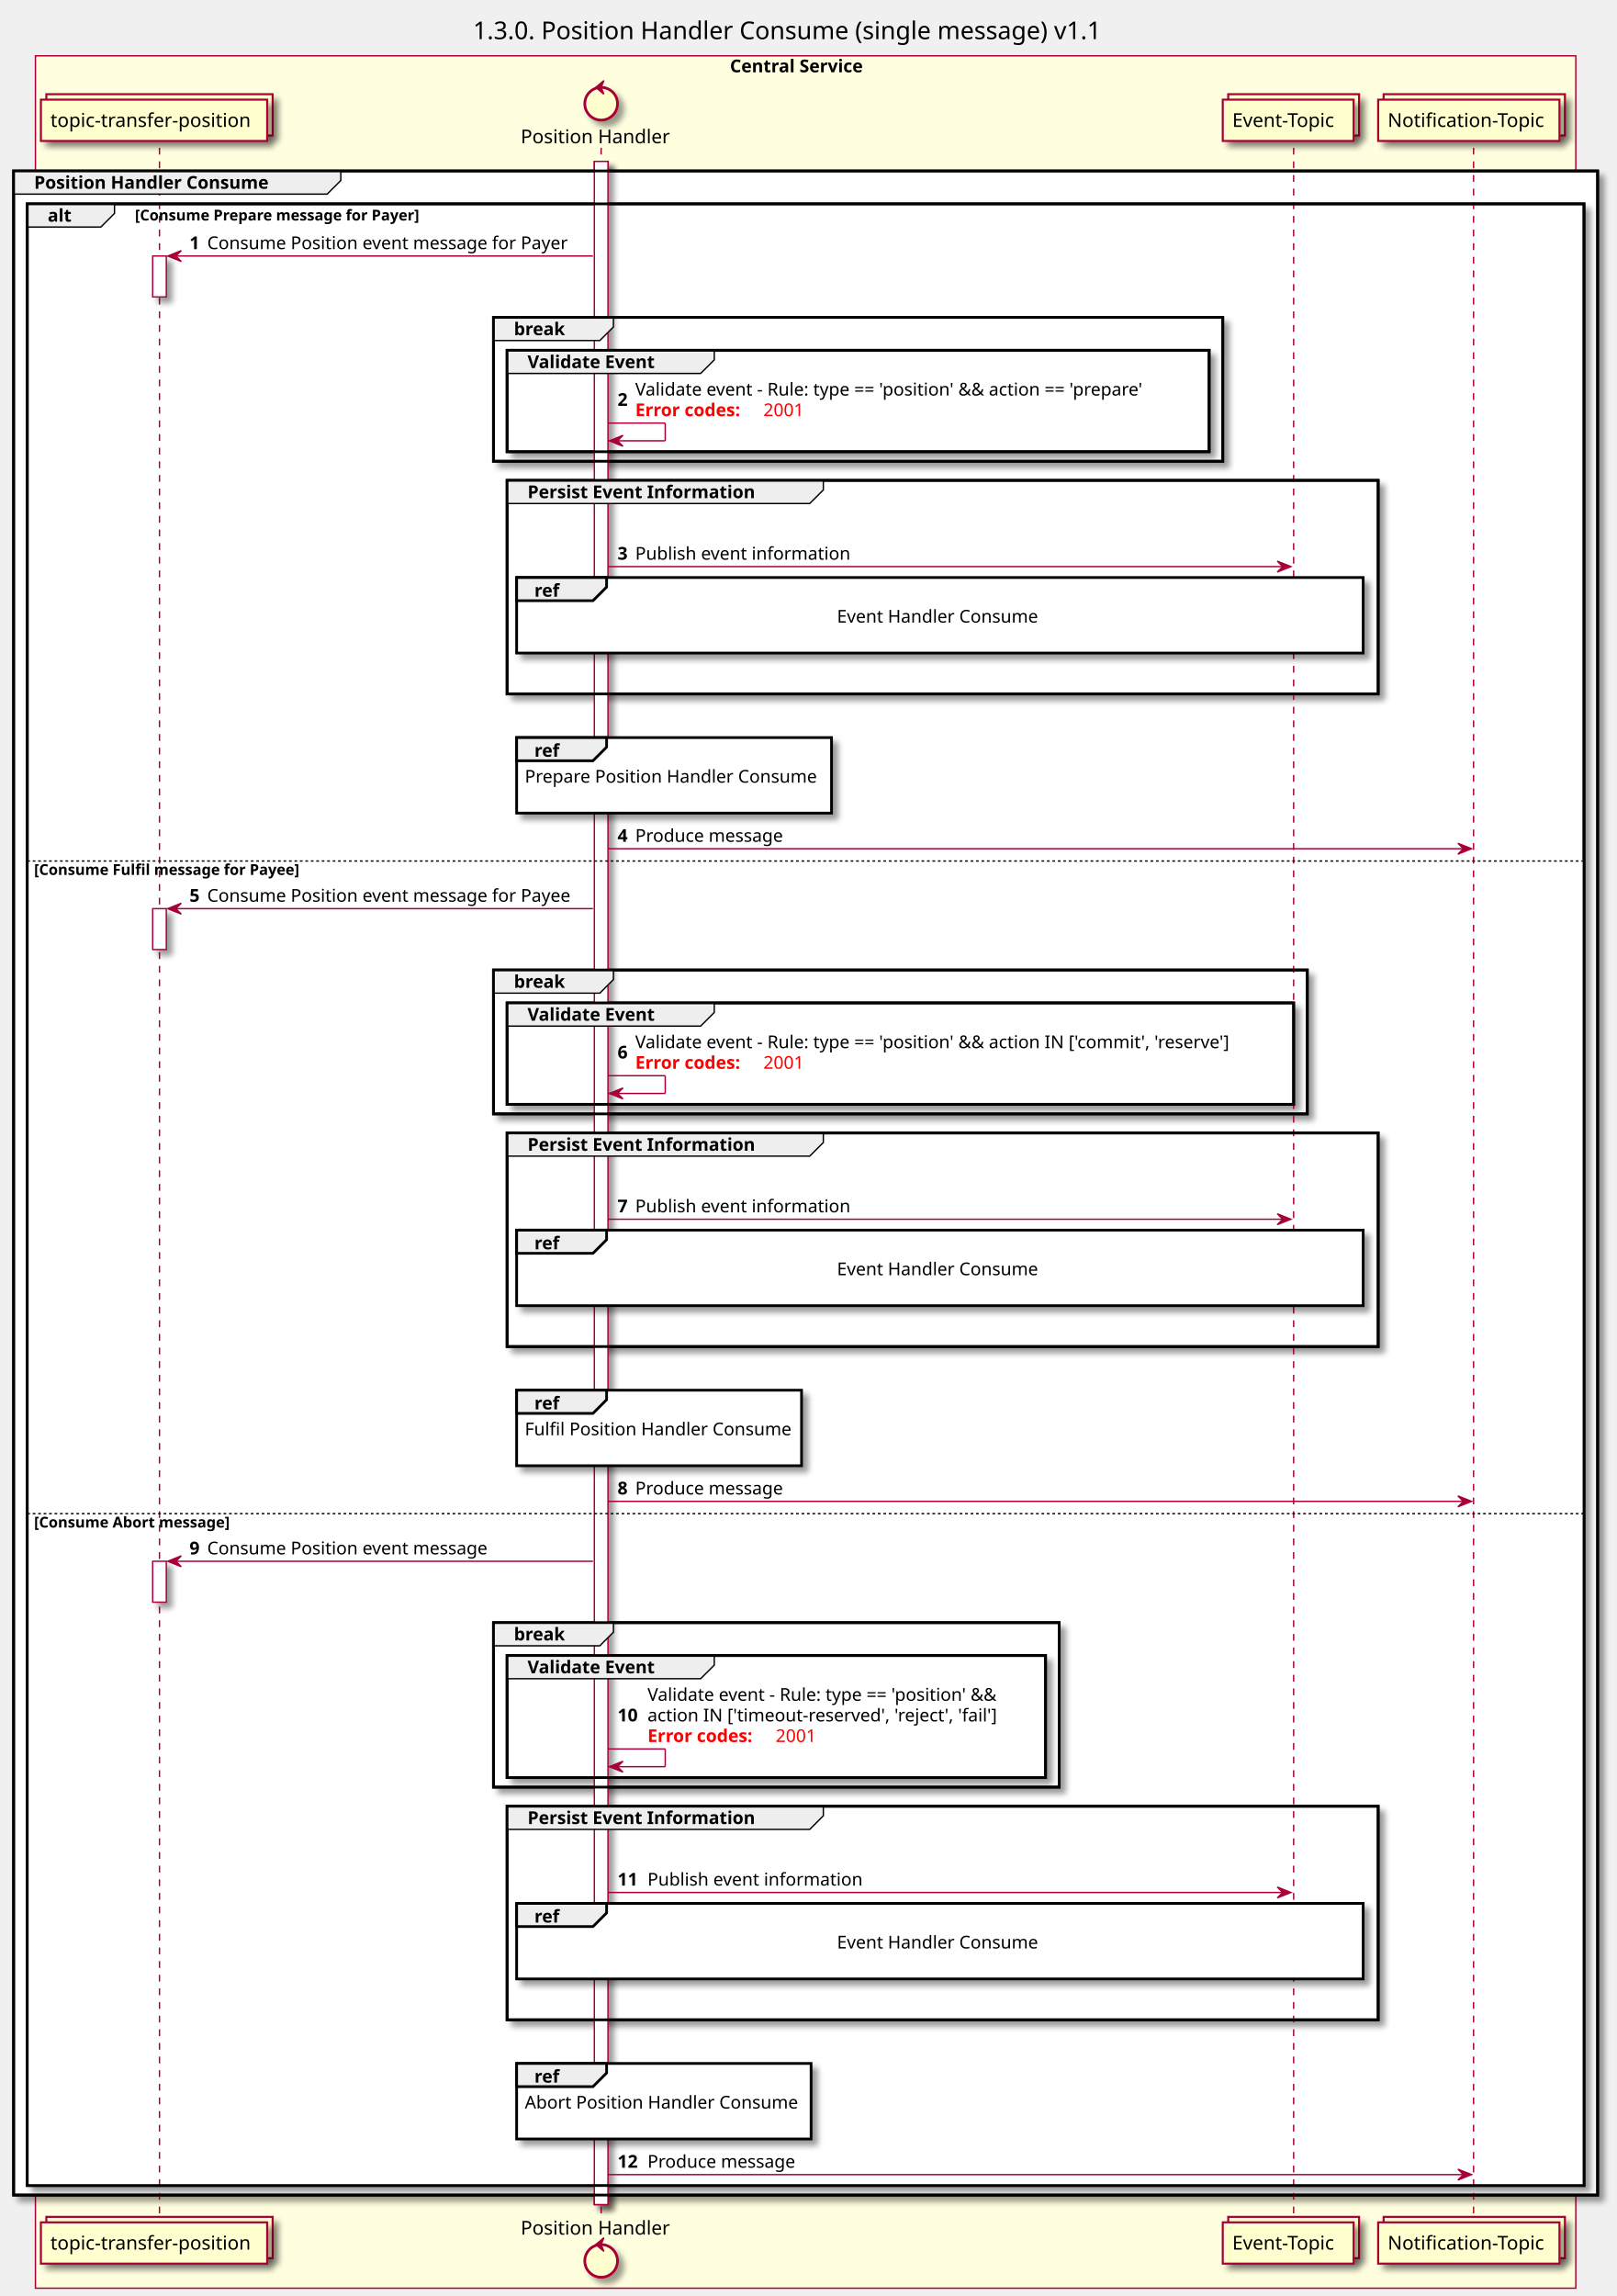
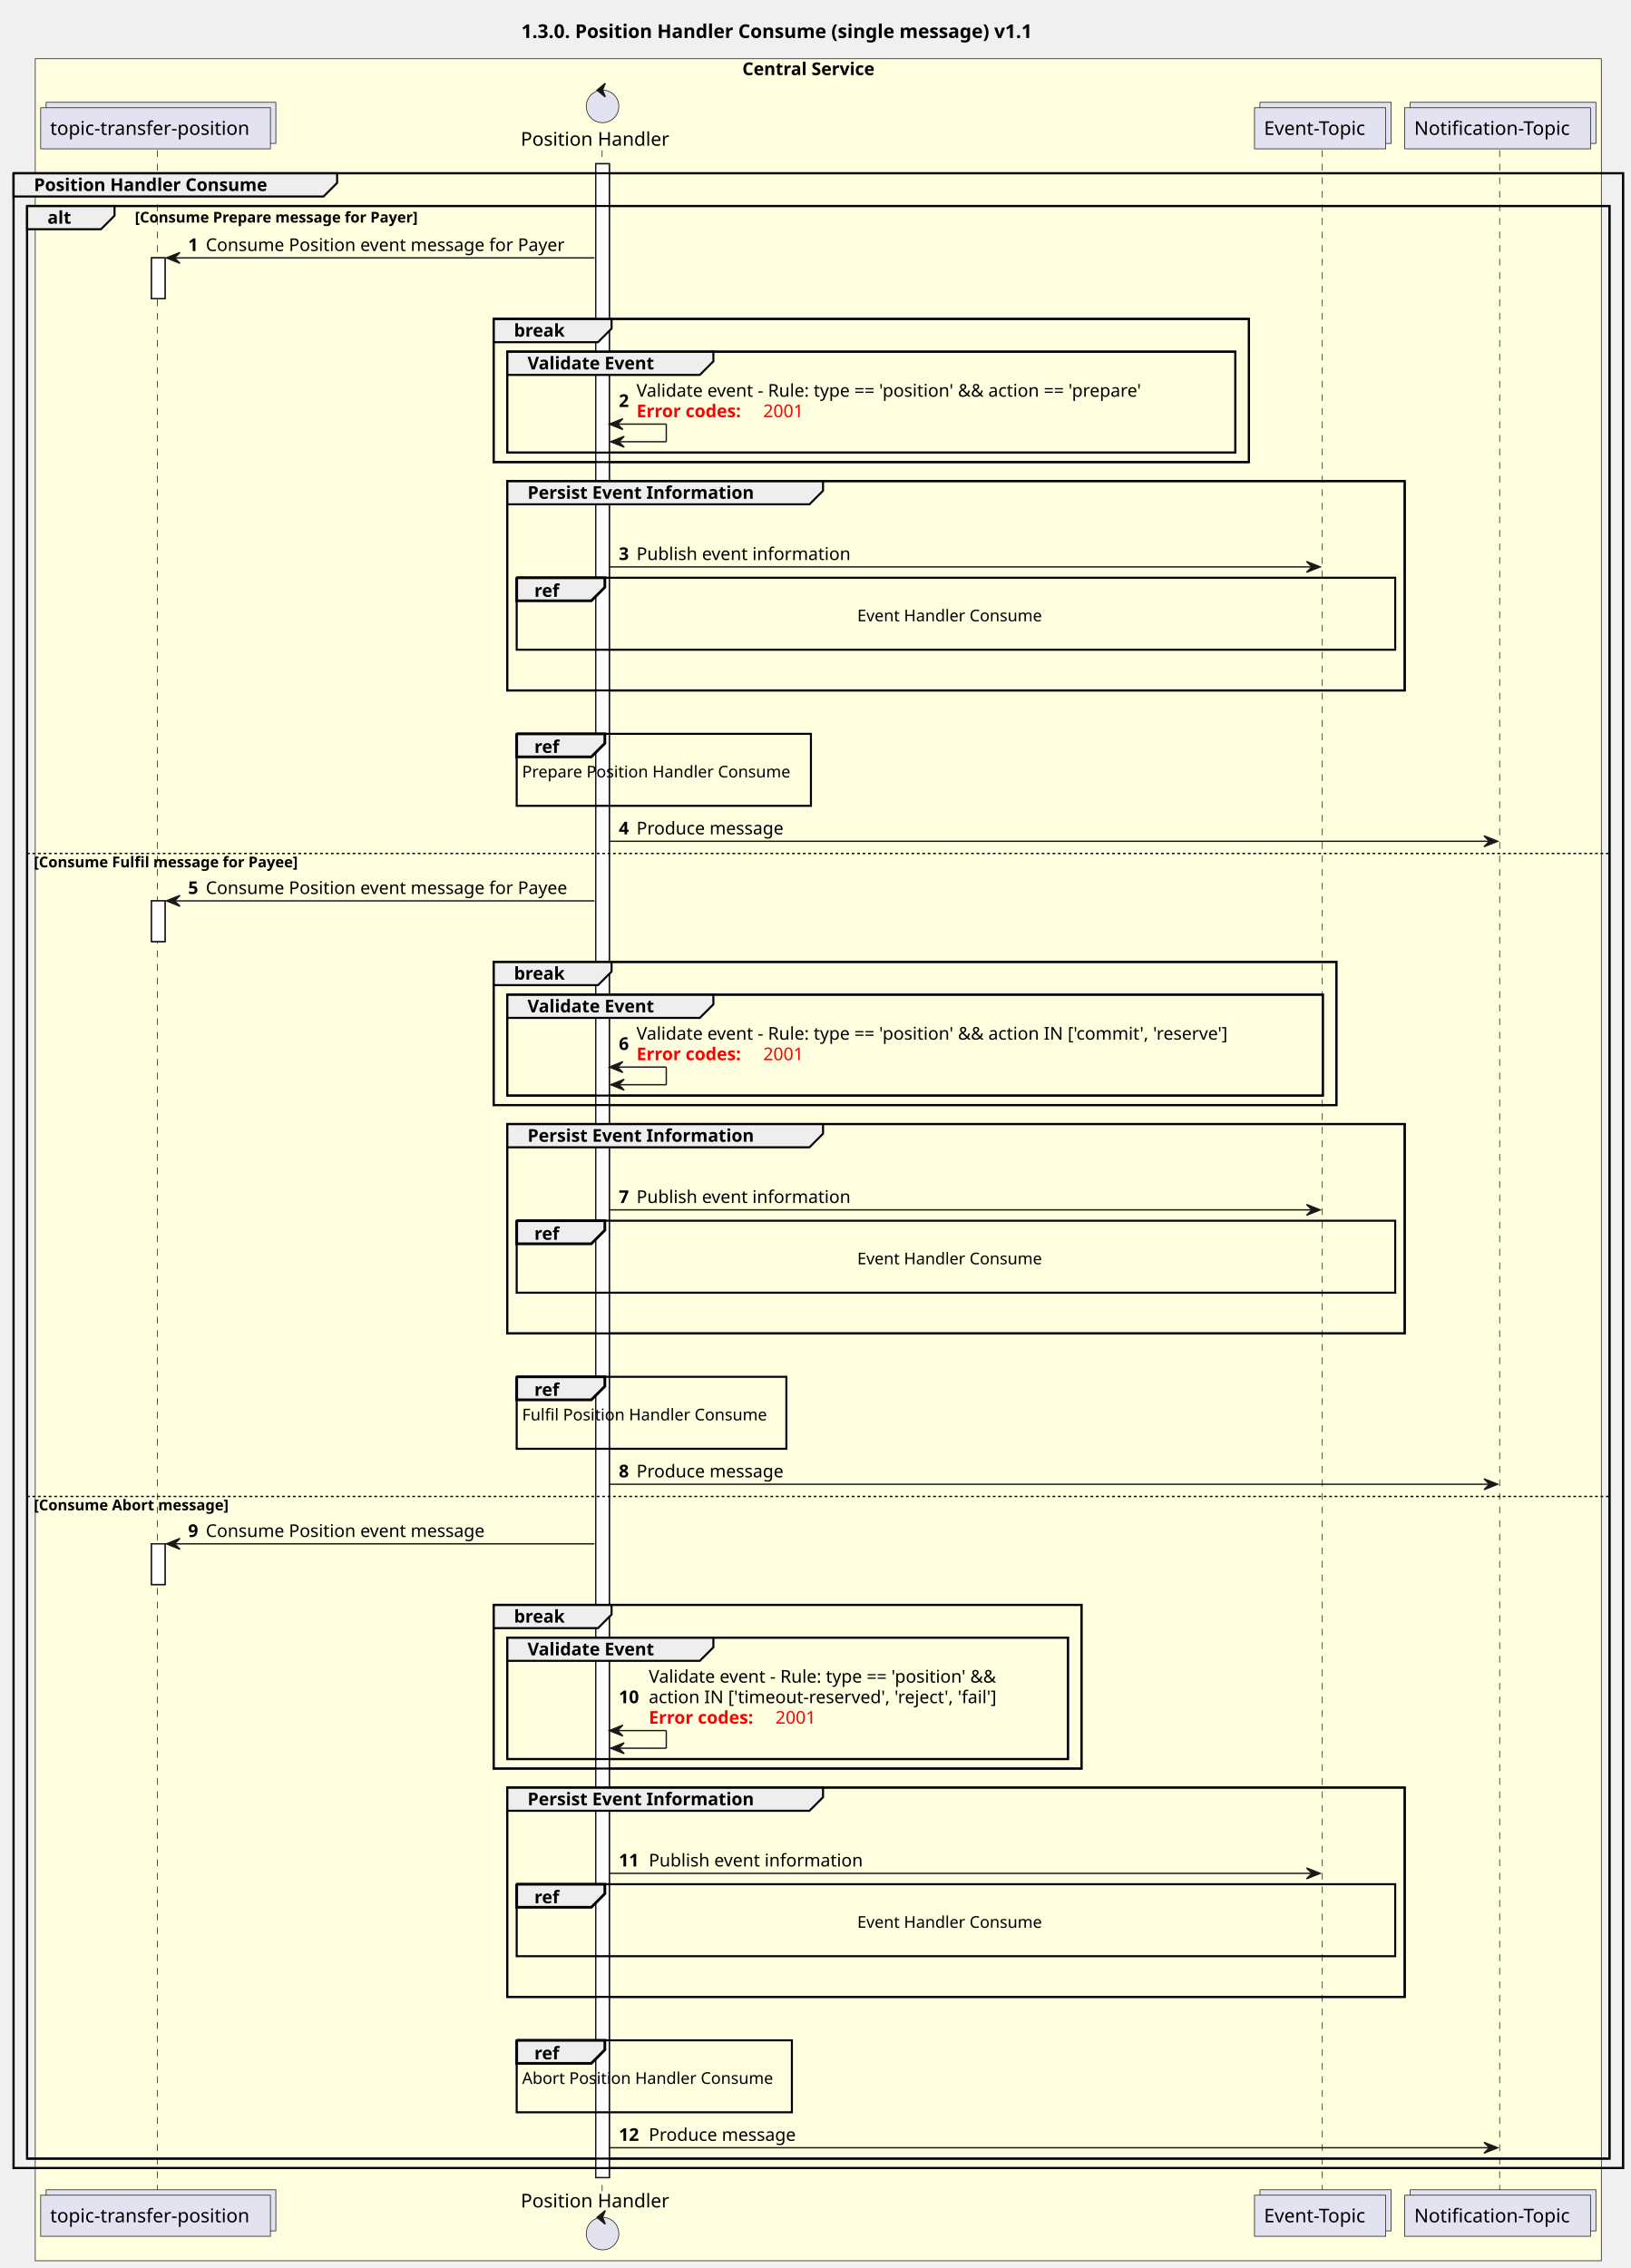
- <svg xmlns="http://www.w3.org/2000/svg" height="1684" preserveAspectRatio="none" style="width:1186px;height:1684px" width="1186">
-   <defs>
-     <filter height="300%" id="a" width="300%" x="-1" y="-1">
-       <feGaussianBlur result="blurOut" stdDeviation="2" />
-       <feColorMatrix in="blurOut" result="blurOut2" values="0 0 0 0 0 0 0 0 0 0 0 0 0 0 0 0 0 0 .4 0" />
-       <feOffset dx="4" dy="4" in="blurOut2" result="blurOut3" />
-       <feBlend in="SourceGraphic" in2="blurOut3" />
-     </filter>
-   </defs>
-   <text font-family="sans-serif" font-size="18" lengthAdjust="spacingAndGlyphs" textLength="488" x="347" y="28.708">
-     1.3.0. Position Handler Consume (single message) v1.1
-   </text>
-   <path fill="#FFFFE0" stroke="#a80036" d="M26 40.953h1130v1637.313H26z" />
-   <text font-family="sans-serif" font-size="13" font-weight="bold" lengthAdjust="spacingAndGlyphs" textLength="111" x="535.5" y="53.02">
-     Central Service
-   </text>
-   <path fill="#FFF" filter="url(#a)" stroke="#a80036" d="M112 187.781h10v30h-10zM112 666.445h10v30h-10zM112 1145.109h10v30h-10zM436 118.383h10v1498.586h-10z" />
-   <path fill="#FFF" filter="url(#a)" stroke="#000" stroke-width="2" d="M10 125.383h1162v1484.586H10z" />
-   <path fill="#FFF" filter="url(#a)" stroke="#000" stroke-width="2" d="M20 149.516h1142v1453.453H20z" />
-   <path fill="#FFF" filter="url(#a)" stroke="#000" stroke-width="2" d="M362 232.781h535v105.531H362z" />
-   <path fill="#FFF" filter="url(#a)" stroke="#000" stroke-width="2" d="M372 256.914h515v74.398H372zM372 352.313h639v156.664H372z" />
-   <path fill="#FFF" d="M20 630.508h1142v478.664H20z" />
-   <path fill="#FFF" filter="url(#a)" stroke="#000" stroke-width="2" d="M362 711.445h597v105.531H362z" />
-   <path fill="#FFF" filter="url(#a)" stroke="#000" stroke-width="2" d="M372 735.578h577v74.398H372zM372 830.977h639v156.664H372z" />
-   <path fill="#FFF" d="M20 1109.172h1142v493.797H20z" />
-   <path fill="#FFF" filter="url(#a)" stroke="#000" stroke-width="2" d="M362 1190.109h415v120.664H362z" />
-   <path fill="#FFF" filter="url(#a)" stroke="#000" stroke-width="2" d="M372 1214.242h395v89.531H372zM372 1324.773h639v156.664H372z" />
-   <path stroke="#a80036" stroke-dasharray="5,5" d="M117 108.383v1518.586M441 108.383v1518.586M949 108.383v1518.586M1081 108.383v1518.586" />
-   <path fill="#FEFECE" filter="url(#a)" stroke="#a80036" stroke-width="1.5" d="M34 69.086h166v30.297H34z" />
-   <path fill="#FEFECE" filter="url(#a)" stroke="#a80036" stroke-width="1.5" d="M30 73.086h166v30.297H30z" />
-   <text font-family="sans-serif" font-size="14" lengthAdjust="spacingAndGlyphs" textLength="152" x="37" y="93.081">
-     topic-transfer-position
-   </text>
-   <path fill="#FEFECE" filter="url(#a)" stroke="#a80036" stroke-width="1.5" d="M34 1625.969h166v30.297H34z" />
-   <path fill="#FEFECE" filter="url(#a)" stroke="#a80036" stroke-width="1.5" d="M30 1629.969h166v30.297H30z" />
-   <text font-family="sans-serif" font-size="14" lengthAdjust="spacingAndGlyphs" textLength="152" x="37" y="1649.964">
-     topic-transfer-position
-   </text>
-   <text font-family="sans-serif" font-size="14" lengthAdjust="spacingAndGlyphs" textLength="112" x="382" y="105.081">
-     Position Handler
-   </text>
-   <circle cx="441" cy="76.086" fill="#FEFECE" filter="url(#a)" stroke="#a80036" stroke-width="2" r="12" />
-   <path fill="#A80036" stroke="#a80036" d="M437 64.086l6-5-2 5 2 5-6-5z" />
-   <text font-family="sans-serif" font-size="14" lengthAdjust="spacingAndGlyphs" textLength="112" x="382" y="1638.964">
-     Position Handler
-   </text>
-   <circle cx="441" cy="1658.266" fill="#FEFECE" filter="url(#a)" stroke="#a80036" stroke-width="2" r="12" />
-   <path fill="#A80036" stroke="#a80036" d="M437 1646.266l6-5-2 5 2 5-6-5z" />
-   <path fill="#FEFECE" filter="url(#a)" stroke="#a80036" stroke-width="1.5" d="M901 69.086h96v30.297h-96z" />
-   <path fill="#FEFECE" filter="url(#a)" stroke="#a80036" stroke-width="1.5" d="M897 73.086h96v30.297h-96z" />
-   <text font-family="sans-serif" font-size="14" lengthAdjust="spacingAndGlyphs" textLength="82" x="904" y="93.081">
-     Event-Topic
-   </text>
-   <path fill="#FEFECE" filter="url(#a)" stroke="#a80036" stroke-width="1.5" d="M901 1625.969h96v30.297h-96z" />
-   <path fill="#FEFECE" filter="url(#a)" stroke="#a80036" stroke-width="1.5" d="M897 1629.969h96v30.297h-96z" />
-   <text font-family="sans-serif" font-size="14" lengthAdjust="spacingAndGlyphs" textLength="82" x="904" y="1649.964">
-     Event-Topic
-   </text>
-   <path fill="#FEFECE" filter="url(#a)" stroke="#a80036" stroke-width="1.5" d="M1015 69.086h133v30.297h-133z" />
-   <path fill="#FEFECE" filter="url(#a)" stroke="#a80036" stroke-width="1.5" d="M1011 73.086h133v30.297h-133z" />
-   <text font-family="sans-serif" font-size="14" lengthAdjust="spacingAndGlyphs" textLength="119" x="1018" y="93.081">
-     Notification-Topic
-   </text>
-   <path fill="#FEFECE" filter="url(#a)" stroke="#a80036" stroke-width="1.5" d="M1015 1625.969h133v30.297h-133z" />
-   <path fill="#FEFECE" filter="url(#a)" stroke="#a80036" stroke-width="1.5" d="M1011 1629.969h133v30.297h-133z" />
-   <text font-family="sans-serif" font-size="14" lengthAdjust="spacingAndGlyphs" textLength="119" x="1018" y="1649.964">
-     Notification-Topic
-   </text>
-   <path fill="#FFF" filter="url(#a)" stroke="#a80036" d="M112 187.781h10v30h-10zM112 666.445h10v30h-10zM112 1145.109h10v30h-10zM436 118.383h10v1498.586h-10z" />
-   <path d="M10 125.383h240v7l-10 10H10v-17" fill="#EEE" stroke="#000" />
-   <path fill="none" stroke="#000" stroke-width="2" d="M10 125.383h1162v1484.586H10z" />
-   <text font-family="sans-serif" font-size="13" font-weight="bold" lengthAdjust="spacingAndGlyphs" textLength="195" x="25" y="138.45">
-     Position Handler Consume
-   </text>
-   <path d="M20 149.516h64v7l-10 10H20v-17" fill="#EEE" stroke="#000" />
-   <path fill="none" stroke="#000" stroke-width="2" d="M20 149.516h1142v1453.453H20z" />
-   <text font-family="sans-serif" font-size="13" font-weight="bold" lengthAdjust="spacingAndGlyphs" textLength="19" x="35" y="162.583">
-     alt
-   </text>
-   <text font-family="sans-serif" font-size="11" font-weight="bold" lengthAdjust="spacingAndGlyphs" textLength="246" x="99" y="161.726">
-     [Consume Prepare message for Payer]
-   </text>
-   <path fill="#A80036" stroke="#a80036" d="M133 183.781l-10 4 10 4-4-4z" />
-   <path stroke="#a80036" d="M127 187.781h308" />
-   <text font-family="sans-serif" font-size="13" font-weight="bold" lengthAdjust="spacingAndGlyphs" textLength="9" x="139" y="182.715">
-     1
-   </text>
-   <text font-family="sans-serif" font-size="13" lengthAdjust="spacingAndGlyphs" textLength="279" x="152" y="182.715">
-     Consume Position event message for Payer
-   </text>
-   <path d="M362 232.781h88v7l-10 10h-78v-17" fill="#EEE" stroke="#000" />
-   <path fill="none" stroke="#000" stroke-width="2" d="M362 232.781h535v105.531H362z" />
-   <text font-family="sans-serif" font-size="13" font-weight="bold" lengthAdjust="spacingAndGlyphs" textLength="43" x="377" y="245.848">
-     break
-   </text>
-   <path d="M372 256.914h152v7l-10 10H372v-17" fill="#EEE" stroke="#000" />
-   <path fill="none" stroke="#000" stroke-width="2" d="M372 256.914h515v74.398H372z" />
-   <text font-family="sans-serif" font-size="13" font-weight="bold" lengthAdjust="spacingAndGlyphs" textLength="107" x="387" y="269.981">
-     Validate Event
-   </text>
-   <path stroke="#a80036" d="M446 310.313h42M488 310.313v13M447 323.313h41" />
-   <path fill="#A80036" stroke="#a80036" d="M457 319.313l-10 4 10 4-4-4z" />
-   <text font-family="sans-serif" font-size="13" font-weight="bold" lengthAdjust="spacingAndGlyphs" textLength="9" x="453" y="297.68">
-     2
-   </text>
-   <text font-family="sans-serif" font-size="13" lengthAdjust="spacingAndGlyphs" textLength="409" x="466" y="290.114">
-     Validate event - Rule: type == 'position' &amp;&amp; action == 'prepare'
-   </text>
-   <text fill="red" font-family="sans-serif" font-size="13" font-weight="bold" lengthAdjust="spacingAndGlyphs" textLength="90" x="466" y="305.247">
-     Error codes:
-   </text>
-   <text fill="red" font-family="sans-serif" font-size="13" lengthAdjust="spacingAndGlyphs" textLength="32" x="560" y="305.247">
-     2001
-   </text>
-   <path d="M372 352.313h232v7l-10 10H372v-17" fill="#EEE" stroke="#000" />
-   <path fill="none" stroke="#000" stroke-width="2" d="M372 352.313h639v156.664H372z" />
-   <text font-family="sans-serif" font-size="13" font-weight="bold" lengthAdjust="spacingAndGlyphs" textLength="187" x="387" y="365.379">
-     Persist Event Information
-   </text>
-   <path fill="#A80036" stroke="#a80036" d="M937 411.578l10 4-10 4 4-4z" />
-   <path stroke="#a80036" d="M446 415.578h497" />
-   <text font-family="sans-serif" font-size="13" font-weight="bold" lengthAdjust="spacingAndGlyphs" textLength="9" x="453" y="410.512">
-     3
-   </text>
-   <text font-family="sans-serif" font-size="13" lengthAdjust="spacingAndGlyphs" textLength="162" x="466" y="410.512">
-     Publish event information
-   </text>
-   <path fill="#FFF" filter="url(#a)" stroke="#000" stroke-width="2" d="M379 423.578h621v55.398H379z" />
-   <path fill="#EEE" stroke="#000" stroke-width="2" d="M379 423.578h66v7l-10 10h-56v-17z" />
-   <text font-family="sans-serif" font-size="13" font-weight="bold" lengthAdjust="spacingAndGlyphs" textLength="21" x="392" y="437.645">
-     ref
-   </text>
-   <text font-family="sans-serif" font-size="13" lengthAdjust="spacingAndGlyphs" textLength="155" x="614" y="456.645">
-     Event Handler Consume
-   </text>
-   <path fill="#FFF" filter="url(#a)" stroke="#000" stroke-width="2" d="M379 540.977h231v55.398H379z" />
-   <path fill="#EEE" stroke="#000" stroke-width="2" d="M379 540.977h66v7l-10 10h-56v-17z" />
-   <text font-family="sans-serif" font-size="13" font-weight="bold" lengthAdjust="spacingAndGlyphs" textLength="21" x="392" y="555.043">
-     ref
-   </text>
-   <text font-family="sans-serif" font-size="13" lengthAdjust="spacingAndGlyphs" textLength="223" x="385" y="574.043">
-     Prepare Position Handler Consume
-   </text>
-   <path fill="#A80036" stroke="#a80036" d="M1069.5 618.508l10 4-10 4 4-4z" />
-   <path stroke="#a80036" d="M446 622.508h629.5" />
-   <text font-family="sans-serif" font-size="13" font-weight="bold" lengthAdjust="spacingAndGlyphs" textLength="9" x="453" y="617.442">
-     4
-   </text>
-   <text font-family="sans-serif" font-size="13" lengthAdjust="spacingAndGlyphs" textLength="115" x="466" y="617.442">
-     Produce message
-   </text>
-   <path stroke="#000" stroke-dasharray="2,2" d="M20 631.508h1142" />
-   <text font-family="sans-serif" font-size="11" font-weight="bold" lengthAdjust="spacingAndGlyphs" textLength="232" x="25" y="641.718">
-     [Consume Fulfil message for Payee]
-   </text>
-   <path fill="#A80036" stroke="#a80036" d="M133 662.445l-10 4 10 4-4-4z" />
-   <path stroke="#a80036" d="M127 666.445h308" />
-   <text font-family="sans-serif" font-size="13" font-weight="bold" lengthAdjust="spacingAndGlyphs" textLength="9" x="139" y="661.379">
-     5
-   </text>
-   <text font-family="sans-serif" font-size="13" lengthAdjust="spacingAndGlyphs" textLength="282" x="152" y="661.379">
-     Consume Position event message for Payee
-   </text>
-   <path d="M362 711.445h88v7l-10 10h-78v-17" fill="#EEE" stroke="#000" />
-   <path fill="none" stroke="#000" stroke-width="2" d="M362 711.445h597v105.531H362z" />
-   <text font-family="sans-serif" font-size="13" font-weight="bold" lengthAdjust="spacingAndGlyphs" textLength="43" x="377" y="724.512">
-     break
-   </text>
-   <path d="M372 735.578h152v7l-10 10H372v-17" fill="#EEE" stroke="#000" />
-   <path fill="none" stroke="#000" stroke-width="2" d="M372 735.578h577v74.398H372z" />
-   <text font-family="sans-serif" font-size="13" font-weight="bold" lengthAdjust="spacingAndGlyphs" textLength="107" x="387" y="748.645">
-     Validate Event
-   </text>
-   <path stroke="#a80036" d="M446 788.977h42M488 788.977v13M447 801.977h41" />
-   <path fill="#A80036" stroke="#a80036" d="M457 797.977l-10 4 10 4-4-4z" />
-   <text font-family="sans-serif" font-size="13" font-weight="bold" lengthAdjust="spacingAndGlyphs" textLength="9" x="453" y="776.344">
-     6
-   </text>
-   <text font-family="sans-serif" font-size="13" lengthAdjust="spacingAndGlyphs" textLength="471" x="466" y="768.778">
-     Validate event - Rule: type == 'position' &amp;&amp; action IN ['commit', 'reserve']
-   </text>
-   <text fill="red" font-family="sans-serif" font-size="13" font-weight="bold" lengthAdjust="spacingAndGlyphs" textLength="90" x="466" y="783.911">
-     Error codes:
-   </text>
-   <text fill="red" font-family="sans-serif" font-size="13" lengthAdjust="spacingAndGlyphs" textLength="32" x="560" y="783.911">
-     2001
-   </text>
-   <path d="M372 830.977h232v7l-10 10H372v-17" fill="#EEE" stroke="#000" />
-   <path fill="none" stroke="#000" stroke-width="2" d="M372 830.977h639v156.664H372z" />
-   <text font-family="sans-serif" font-size="13" font-weight="bold" lengthAdjust="spacingAndGlyphs" textLength="187" x="387" y="844.043">
-     Persist Event Information
-   </text>
-   <path fill="#A80036" stroke="#a80036" d="M937 890.242l10 4-10 4 4-4z" />
-   <path stroke="#a80036" d="M446 894.242h497" />
-   <text font-family="sans-serif" font-size="13" font-weight="bold" lengthAdjust="spacingAndGlyphs" textLength="9" x="453" y="889.176">
-     7
-   </text>
-   <text font-family="sans-serif" font-size="13" lengthAdjust="spacingAndGlyphs" textLength="162" x="466" y="889.176">
-     Publish event information
-   </text>
-   <path fill="#FFF" filter="url(#a)" stroke="#000" stroke-width="2" d="M379 902.242h621v55.398H379z" />
-   <path fill="#EEE" stroke="#000" stroke-width="2" d="M379 902.242h66v7l-10 10h-56v-17z" />
-   <text font-family="sans-serif" font-size="13" font-weight="bold" lengthAdjust="spacingAndGlyphs" textLength="21" x="392" y="916.309">
-     ref
-   </text>
-   <text font-family="sans-serif" font-size="13" lengthAdjust="spacingAndGlyphs" textLength="155" x="614" y="935.309">
-     Event Handler Consume
-   </text>
-   <path fill="#FFF" filter="url(#a)" stroke="#000" stroke-width="2" d="M379 1019.641h209v55.398H379z" />
-   <path fill="#EEE" stroke="#000" stroke-width="2" d="M379 1019.64h66v7l-10 10h-56v-17z" />
-   <text font-family="sans-serif" font-size="13" font-weight="bold" lengthAdjust="spacingAndGlyphs" textLength="21" x="392" y="1033.707">
-     ref
-   </text>
-   <text font-family="sans-serif" font-size="13" lengthAdjust="spacingAndGlyphs" textLength="201" x="385" y="1052.707">
-     Fulfil Position Handler Consume
-   </text>
-   <path fill="#A80036" stroke="#a80036" d="M1069.5 1097.172l10 4-10 4 4-4z" />
-   <path stroke="#a80036" d="M446 1101.172h629.5" />
-   <text font-family="sans-serif" font-size="13" font-weight="bold" lengthAdjust="spacingAndGlyphs" textLength="9" x="453" y="1096.106">
-     8
-   </text>
-   <text font-family="sans-serif" font-size="13" lengthAdjust="spacingAndGlyphs" textLength="115" x="466" y="1096.106">
-     Produce message
-   </text>
-   <path stroke="#000" stroke-dasharray="2,2" d="M20 1110.172h1142" />
-   <text font-family="sans-serif" font-size="11" font-weight="bold" lengthAdjust="spacingAndGlyphs" textLength="168" x="25" y="1120.382">
-     [Consume Abort message]
-   </text>
-   <path fill="#A80036" stroke="#a80036" d="M133 1141.11l-10 4 10 4-4-4z" />
-   <path stroke="#a80036" d="M127 1145.109h308" />
-   <text font-family="sans-serif" font-size="13" font-weight="bold" lengthAdjust="spacingAndGlyphs" textLength="9" x="139" y="1140.043">
-     9
-   </text>
-   <text font-family="sans-serif" font-size="13" lengthAdjust="spacingAndGlyphs" textLength="218" x="152" y="1140.043">
-     Consume Position event message
-   </text>
-   <path d="M362 1190.11h88v7l-10 10h-78v-17" fill="#EEE" stroke="#000" />
-   <path fill="none" stroke="#000" stroke-width="2" d="M362 1190.109h415v120.664H362z" />
-   <text font-family="sans-serif" font-size="13" font-weight="bold" lengthAdjust="spacingAndGlyphs" textLength="43" x="377" y="1203.176">
-     break
-   </text>
-   <path d="M372 1214.242h152v7l-10 10H372v-17" fill="#EEE" stroke="#000" />
-   <path fill="none" stroke="#000" stroke-width="2" d="M372 1214.242h395v89.531H372z" />
-   <text font-family="sans-serif" font-size="13" font-weight="bold" lengthAdjust="spacingAndGlyphs" textLength="107" x="387" y="1227.309">
-     Validate Event
-   </text>
-   <path stroke="#a80036" d="M446 1282.773h42M488 1282.773v13M447 1295.773h41" />
-   <path fill="#A80036" stroke="#a80036" d="M457 1291.773l-10 4 10 4-4-4z" />
-   <text font-family="sans-serif" font-size="13" font-weight="bold" lengthAdjust="spacingAndGlyphs" textLength="18" x="453" y="1262.575">
-     10
-   </text>
-   <text font-family="sans-serif" font-size="13" lengthAdjust="spacingAndGlyphs" textLength="280" x="475" y="1247.442">
-     Validate event - Rule: type == 'position' &amp;&amp;
-   </text>
-   <text font-family="sans-serif" font-size="13" lengthAdjust="spacingAndGlyphs" textLength="269" x="475" y="1262.575">
-     action IN ['timeout-reserved', 'reject', 'fail']
-   </text>
-   <text fill="red" font-family="sans-serif" font-size="13" font-weight="bold" lengthAdjust="spacingAndGlyphs" textLength="90" x="475" y="1277.707">
-     Error codes:
-   </text>
-   <text fill="red" font-family="sans-serif" font-size="13" lengthAdjust="spacingAndGlyphs" textLength="32" x="569" y="1277.707">
-     2001
-   </text>
-   <path d="M372 1324.773h232v7l-10 10H372v-17" fill="#EEE" stroke="#000" />
-   <path fill="none" stroke="#000" stroke-width="2" d="M372 1324.773h639v156.664H372z" />
-   <text font-family="sans-serif" font-size="13" font-weight="bold" lengthAdjust="spacingAndGlyphs" textLength="187" x="387" y="1337.84">
-     Persist Event Information
-   </text>
-   <path fill="#A80036" stroke="#a80036" d="M937 1384.04l10 4-10 4 4-4z" />
-   <path stroke="#a80036" d="M446 1388.039h497" />
-   <text font-family="sans-serif" font-size="13" font-weight="bold" lengthAdjust="spacingAndGlyphs" textLength="18" x="453" y="1382.973">
-     11
-   </text>
-   <text font-family="sans-serif" font-size="13" lengthAdjust="spacingAndGlyphs" textLength="162" x="475" y="1382.973">
-     Publish event information
-   </text>
-   <path fill="#FFF" filter="url(#a)" stroke="#000" stroke-width="2" d="M379 1396.039h621v55.398H379z" />
-   <path fill="#EEE" stroke="#000" stroke-width="2" d="M379 1396.04h66v7l-10 10h-56v-17z" />
-   <text font-family="sans-serif" font-size="13" font-weight="bold" lengthAdjust="spacingAndGlyphs" textLength="21" x="392" y="1410.106">
-     ref
-   </text>
-   <text font-family="sans-serif" font-size="13" lengthAdjust="spacingAndGlyphs" textLength="155" x="614" y="1429.106">
-     Event Handler Consume
-   </text>
-   <path fill="#FFF" filter="url(#a)" stroke="#000" stroke-width="2" d="M379 1513.438h216v55.398H379z" />
-   <path fill="#EEE" stroke="#000" stroke-width="2" d="M379 1513.438h66v7l-10 10h-56v-17z" />
-   <text font-family="sans-serif" font-size="13" font-weight="bold" lengthAdjust="spacingAndGlyphs" textLength="21" x="392" y="1527.504">
-     ref
-   </text>
-   <text font-family="sans-serif" font-size="13" lengthAdjust="spacingAndGlyphs" textLength="208" x="385" y="1546.504">
-     Abort Position Handler Consume
-   </text>
-   <path fill="#A80036" stroke="#a80036" d="M1069.5 1590.969l10 4-10 4 4-4z" />
-   <path stroke="#a80036" d="M446 1594.969h629.5" />
-   <text font-family="sans-serif" font-size="13" font-weight="bold" lengthAdjust="spacingAndGlyphs" textLength="18" x="453" y="1589.903">
-     12
-   </text>
-   <text font-family="sans-serif" font-size="13" lengthAdjust="spacingAndGlyphs" textLength="115" x="475" y="1589.903">
-     Produce message
-   </text>
+ <svg xmlns="http://www.w3.org/2000/svg" contentStyleType="text/css" height="1672px" preserveAspectRatio="none" style="width:1202px;height:1672px;background:#FFFFFF;" version="1.1" viewBox="0 0 1202 1672" width="1202px" zoomAndPan="magnify">
+   <defs />
+   <g>
+     <text fill="#000000" font-family="sans-serif" font-size="14" font-weight="bold" lengthAdjust="spacing" textLength="436.953" x="384.339" y="27.995">1.3.0. Position Handler Consume (single message) v1.1</text>
+     <rect fill="#FFFFE0" height="1623.344" style="stroke:#181818;stroke-width:0.5;" width="1154.631" x="26" y="43.297" />
+     <text fill="#000000" font-family="sans-serif" font-size="13" font-weight="bold" lengthAdjust="spacing" textLength="112.036" x="547.298" y="55.364">Central Service</text>
+     <rect fill="#FFFFFF" height="30" style="stroke:#181818;stroke-width:1.0;" width="10" x="111.687" y="190.125" />
+     <rect fill="#FFFFFF" height="30" style="stroke:#181818;stroke-width:1.0;" width="10" x="111.687" y="664.133" />
+     <rect fill="#FFFFFF" height="30" style="stroke:#181818;stroke-width:1.0;" width="10" x="111.687" y="1138.141" />
+     <rect fill="#FFFFFF" height="1484.617" style="stroke:#181818;stroke-width:1.0;" width="10" x="439.237" y="120.727" />
+     <rect fill="none" height="1470.617" style="stroke:#000000;stroke-width:1.5;" width="1186.631" x="10" y="127.727" />
+     <rect fill="none" height="1439.484" style="stroke:#000000;stroke-width:1.5;" width="1166.631" x="20" y="151.859" />
+     <rect fill="none" height="105.531" style="stroke:#000000;stroke-width:1.5;" width="556.879" x="363.945" y="235.125" />
+     <rect fill="none" height="74.398" style="stroke:#000000;stroke-width:1.5;" width="536.879" x="373.945" y="259.258" />
+     <rect fill="none" height="154.336" style="stroke:#000000;stroke-width:1.5;" width="661.714" x="373.945" y="354.656" />
+     <rect fill="none" height="105.531" style="stroke:#000000;stroke-width:1.5;" width="621.34" x="363.945" y="709.133" />
+     <rect fill="none" height="74.398" style="stroke:#000000;stroke-width:1.5;" width="601.34" x="373.945" y="733.266" />
+     <rect fill="none" height="154.336" style="stroke:#000000;stroke-width:1.5;" width="661.714" x="373.945" y="828.664" />
+     <rect fill="none" height="120.664" style="stroke:#000000;stroke-width:1.5;" width="433.424" x="363.945" y="1183.141" />
+     <rect fill="none" height="89.531" style="stroke:#000000;stroke-width:1.5;" width="413.424" x="373.945" y="1207.273" />
+     <rect fill="none" height="154.336" style="stroke:#000000;stroke-width:1.5;" width="661.714" x="373.945" y="1317.805" />
+     <line style="stroke:#181818;stroke-width:0.5;stroke-dasharray:5.0,5.0;" x1="116" x2="116" y1="110.727" y2="1615.344" />
+     <line style="stroke:#181818;stroke-width:0.5;stroke-dasharray:5.0,5.0;" x1="443.945" x2="443.945" y1="110.727" y2="1615.344" />
+     <line style="stroke:#181818;stroke-width:0.5;stroke-dasharray:5.0,5.0;" x1="974.911" x2="974.911" y1="110.727" y2="1615.344" />
+     <line style="stroke:#181818;stroke-width:0.5;stroke-dasharray:5.0,5.0;" x1="1105.66" x2="1105.66" y1="110.727" y2="1615.344" />
+     <rect fill="#E2E2F0" height="30.297" style="stroke:#181818;stroke-width:0.5;" width="169.374" x="34" y="75.43" />
+     <rect fill="#E2E2F0" height="30.297" style="stroke:#181818;stroke-width:0.5;" width="169.374" x="30" y="79.43" />
+     <text fill="#000000" font-family="sans-serif" font-size="14" lengthAdjust="spacing" textLength="155.374" x="37" y="99.425">topic-transfer-position</text>
+     <rect fill="#E2E2F0" height="30.297" style="stroke:#181818;stroke-width:0.5;" width="169.374" x="34" y="1614.344" />
+     <rect fill="#E2E2F0" height="30.297" style="stroke:#181818;stroke-width:0.5;" width="169.374" x="30" y="1618.344" />
+     <text fill="#000000" font-family="sans-serif" font-size="14" lengthAdjust="spacing" textLength="155.374" x="37" y="1638.339">topic-transfer-position</text>
+     <text fill="#000000" font-family="sans-serif" font-size="14" lengthAdjust="spacing" textLength="114.584" x="383.945" y="107.425">Position Handler</text>
+     <ellipse cx="444.237" cy="78.43" fill="#E2E2F0" rx="12" ry="12" style="stroke:#181818;stroke-width:0.5;" />
+     <polygon fill="#181818" points="440.237,66.43,446.237,61.43,444.237,66.43,446.237,71.43,440.237,66.43" style="stroke:#181818;stroke-width:1.0;" />
+     <text fill="#000000" font-family="sans-serif" font-size="14" lengthAdjust="spacing" textLength="114.584" x="383.945" y="1627.339">Position Handler</text>
+     <ellipse cx="444.237" cy="1646.641" fill="#E2E2F0" rx="12" ry="12" style="stroke:#181818;stroke-width:0.5;" />
+     <polygon fill="#181818" points="440.237,1634.641,446.237,1629.641,444.237,1634.641,446.237,1639.641,440.237,1634.641" style="stroke:#181818;stroke-width:1.0;" />
+     <rect fill="#E2E2F0" height="30.297" style="stroke:#181818;stroke-width:0.5;" width="96.749" x="928.911" y="75.43" />
+     <rect fill="#E2E2F0" height="30.297" style="stroke:#181818;stroke-width:0.5;" width="96.749" x="924.911" y="79.43" />
+     <text fill="#000000" font-family="sans-serif" font-size="14" lengthAdjust="spacing" textLength="82.749" x="931.911" y="99.425">Event-Topic</text>
+     <rect fill="#E2E2F0" height="30.297" style="stroke:#181818;stroke-width:0.5;" width="96.749" x="928.911" y="1614.344" />
+     <rect fill="#E2E2F0" height="30.297" style="stroke:#181818;stroke-width:0.5;" width="96.749" x="924.911" y="1618.344" />
+     <text fill="#000000" font-family="sans-serif" font-size="14" lengthAdjust="spacing" textLength="82.749" x="931.911" y="1638.339">Event-Topic</text>
+     <rect fill="#E2E2F0" height="30.297" style="stroke:#181818;stroke-width:0.5;" width="136.972" x="1039.66" y="75.43" />
+     <rect fill="#E2E2F0" height="30.297" style="stroke:#181818;stroke-width:0.5;" width="136.972" x="1035.66" y="79.43" />
+     <text fill="#000000" font-family="sans-serif" font-size="14" lengthAdjust="spacing" textLength="122.972" x="1042.66" y="99.425">Notification-Topic</text>
+     <rect fill="#E2E2F0" height="30.297" style="stroke:#181818;stroke-width:0.5;" width="136.972" x="1039.66" y="1614.344" />
+     <rect fill="#E2E2F0" height="30.297" style="stroke:#181818;stroke-width:0.5;" width="136.972" x="1035.66" y="1618.344" />
+     <text fill="#000000" font-family="sans-serif" font-size="14" lengthAdjust="spacing" textLength="122.972" x="1042.66" y="1638.339">Notification-Topic</text>
+     <rect fill="#FFFFFF" height="30" style="stroke:#181818;stroke-width:1.0;" width="10" x="111.687" y="190.125" />
+     <rect fill="#FFFFFF" height="30" style="stroke:#181818;stroke-width:1.0;" width="10" x="111.687" y="664.133" />
+     <rect fill="#FFFFFF" height="30" style="stroke:#181818;stroke-width:1.0;" width="10" x="111.687" y="1138.141" />
+     <rect fill="#FFFFFF" height="1484.617" style="stroke:#181818;stroke-width:1.0;" width="10" x="439.237" y="120.727" />
+     <path d="M10,127.727 L248.54,127.727 L248.54,134.859 L238.54,144.859 L10,144.859 L10,127.727 " fill="#EEEEEE" style="stroke:#000000;stroke-width:1.5;" />
+     <rect fill="none" height="1470.617" style="stroke:#000000;stroke-width:1.5;" width="1186.631" x="10" y="127.727" />
+     <text fill="#000000" font-family="sans-serif" font-size="13" font-weight="bold" lengthAdjust="spacing" textLength="193.54" x="25" y="140.793">Position Handler Consume</text>
+     <path d="M20,151.859 L84.443,151.859 L84.443,158.992 L74.443,168.992 L20,168.992 L20,151.859 " fill="#EEEEEE" style="stroke:#000000;stroke-width:1.5;" />
+     <rect fill="none" height="1439.484" style="stroke:#000000;stroke-width:1.5;" width="1166.631" x="20" y="151.859" />
+     <text fill="#000000" font-family="sans-serif" font-size="13" font-weight="bold" lengthAdjust="spacing" textLength="19.443" x="35" y="164.926">alt</text>
+     <text fill="#000000" font-family="sans-serif" font-size="11" font-weight="bold" lengthAdjust="spacing" textLength="239.347" x="99.443" y="164.07">[Consume Prepare message for Payer]</text>
+     <polygon fill="#181818" points="132.687,186.125,122.687,190.125,132.687,194.125,128.687,190.125" style="stroke:#181818;stroke-width:1.0;" />
+     <line style="stroke:#181818;stroke-width:1.0;" x1="126.687" x2="438.237" y1="190.125" y2="190.125" />
+     <text fill="#000000" font-family="sans-serif" font-size="13" font-weight="bold" lengthAdjust="spacing" textLength="9.045" x="138.687" y="185.059">1</text>
+     <text fill="#000000" font-family="sans-serif" font-size="13" lengthAdjust="spacing" textLength="282.852" x="151.732" y="185.059">Consume Position event message for Payer</text>
+     <path d="M363.945,235.125 L450.897,235.125 L450.897,242.258 L440.897,252.258 L363.945,252.258 L363.945,235.125 " fill="#EEEEEE" style="stroke:#000000;stroke-width:1.5;" />
+     <rect fill="none" height="105.531" style="stroke:#000000;stroke-width:1.5;" width="556.879" x="363.945" y="235.125" />
+     <text fill="#000000" font-family="sans-serif" font-size="13" font-weight="bold" lengthAdjust="spacing" textLength="41.952" x="378.945" y="248.192">break</text>
+     <path d="M373.945,259.258 L525.967,259.258 L525.967,266.391 L515.967,276.391 L373.945,276.391 L373.945,259.258 " fill="#EEEEEE" style="stroke:#000000;stroke-width:1.5;" />
+     <rect fill="none" height="74.398" style="stroke:#000000;stroke-width:1.5;" width="536.879" x="373.945" y="259.258" />
+     <text fill="#000000" font-family="sans-serif" font-size="13" font-weight="bold" lengthAdjust="spacing" textLength="107.022" x="388.945" y="272.325">Validate Event</text>
+     <line style="stroke:#181818;stroke-width:1.0;" x1="449.237" x2="491.237" y1="312.656" y2="312.656" />
+     <line style="stroke:#181818;stroke-width:1.0;" x1="491.237" x2="491.237" y1="312.656" y2="325.656" />
+     <line style="stroke:#181818;stroke-width:1.0;" x1="450.237" x2="491.237" y1="325.656" y2="325.656" />
+     <polygon fill="#181818" points="459.237,308.656,449.237,312.656,459.237,316.656,455.237,312.656" style="stroke:#181818;stroke-width:1.0;" />
+     <polygon fill="#181818" points="460.237,321.656,450.237,325.656,460.237,329.656,456.237,325.656" style="stroke:#181818;stroke-width:1.0;" />
+     <text fill="#000000" font-family="sans-serif" font-size="13" font-weight="bold" lengthAdjust="spacing" textLength="9.045" x="456.237" y="300.024">2</text>
+     <text fill="#000000" font-family="sans-serif" font-size="13" lengthAdjust="spacing" textLength="419.542" x="469.283" y="292.457">Validate event - Rule: type == 'position' &amp;&amp; action == 'prepare'</text>
+     <text fill="#FF0000" font-family="sans-serif" font-size="13" font-weight="bold" lengthAdjust="spacing" textLength="89.267" x="469.283" y="307.59">Error codes:</text>
+     <text fill="#FF0000" font-family="sans-serif" font-size="13" lengthAdjust="spacing" textLength="33.084" x="562.682" y="307.59">2001</text>
+     <path d="M373.945,354.656 L606.804,354.656 L606.804,361.789 L596.804,371.789 L373.945,371.789 L373.945,354.656 " fill="#EEEEEE" style="stroke:#000000;stroke-width:1.5;" />
+     <rect fill="none" height="154.336" style="stroke:#000000;stroke-width:1.5;" width="661.714" x="373.945" y="354.656" />
+     <text fill="#000000" font-family="sans-serif" font-size="13" font-weight="bold" lengthAdjust="spacing" textLength="187.859" x="388.945" y="367.723">Persist Event Information</text>
+     <polygon fill="#181818" points="963.285,413.922,973.285,417.922,963.285,421.922,967.285,417.922" style="stroke:#181818;stroke-width:1.0;" />
+     <line style="stroke:#181818;stroke-width:1.0;" x1="449.237" x2="969.285" y1="417.922" y2="417.922" />
+     <text fill="#000000" font-family="sans-serif" font-size="13" font-weight="bold" lengthAdjust="spacing" textLength="9.045" x="456.237" y="412.856">3</text>
+     <text fill="#000000" font-family="sans-serif" font-size="13" lengthAdjust="spacing" textLength="167.115" x="469.283" y="412.856">Publish event information</text>
+     <rect fill="none" height="53.07" style="stroke:#000000;stroke-width:1.5;" width="647.714" x="380.945" y="425.922" />
+     <path d="M380.945,425.922 L445.945,425.922 L445.945,432.922 L435.945,442.922 L380.945,442.922 L380.945,425.922 " fill="#EEEEEE" style="stroke:#000000;stroke-width:2.0;" />
+     <text fill="#000000" font-family="sans-serif" font-size="13" font-weight="bold" lengthAdjust="spacing" textLength="20.884" x="393.945" y="439.989">ref</text>
+     <text fill="#000000" font-family="sans-serif" font-size="12" lengthAdjust="spacing" textLength="145.512" x="632.047" y="458.06">Event Handler Consume</text>
+     <text fill="#000000" font-family="sans-serif" font-size="12" lengthAdjust="spacing" textLength="3.814" x="702.895" y="472.029"> </text>
+     <rect fill="none" height="53.07" style="stroke:#000000;stroke-width:1.5;" width="216.94" x="380.945" y="540.992" />
+     <path d="M380.945,540.992 L445.945,540.992 L445.945,547.992 L435.945,557.992 L380.945,557.992 L380.945,540.992 " fill="#EEEEEE" style="stroke:#000000;stroke-width:2.0;" />
+     <text fill="#000000" font-family="sans-serif" font-size="13" font-weight="bold" lengthAdjust="spacing" textLength="20.884" x="393.945" y="555.059">ref</text>
+     <text fill="#000000" font-family="sans-serif" font-size="12" lengthAdjust="spacing" textLength="208.94" x="384.945" y="573.131">Prepare Position Handler Consume</text>
+     <text fill="#000000" font-family="sans-serif" font-size="12" lengthAdjust="spacing" textLength="3.814" x="487.508" y="587.1"> </text>
+     <polygon fill="#181818" points="1094.146,616.195,1104.146,620.195,1094.146,624.195,1098.146,620.195" style="stroke:#181818;stroke-width:1.0;" />
+     <line style="stroke:#181818;stroke-width:1.0;" x1="449.237" x2="1100.146" y1="620.195" y2="620.195" />
+     <text fill="#000000" font-family="sans-serif" font-size="13" font-weight="bold" lengthAdjust="spacing" textLength="9.045" x="456.237" y="615.129">4</text>
+     <text fill="#000000" font-family="sans-serif" font-size="13" lengthAdjust="spacing" textLength="115.331" x="469.283" y="615.129">Produce message</text>
+     <line style="stroke:#000000;stroke-width:1.0;stroke-dasharray:2.0,2.0;" x1="20" x2="1186.631" y1="629.195" y2="629.195" />
+     <text fill="#000000" font-family="sans-serif" font-size="11" font-weight="bold" lengthAdjust="spacing" textLength="223.695" x="25" y="639.406">[Consume Fulfil message for Payee]</text>
+     <polygon fill="#181818" points="132.687,660.133,122.687,664.133,132.687,668.133,128.687,664.133" style="stroke:#181818;stroke-width:1.0;" />
+     <line style="stroke:#181818;stroke-width:1.0;" x1="126.687" x2="438.237" y1="664.133" y2="664.133" />
+     <text fill="#000000" font-family="sans-serif" font-size="13" font-weight="bold" lengthAdjust="spacing" textLength="9.045" x="138.687" y="659.067">5</text>
+     <text fill="#000000" font-family="sans-serif" font-size="13" lengthAdjust="spacing" textLength="285.505" x="151.732" y="659.067">Consume Position event message for Payee</text>
+     <path d="M363.945,709.133 L450.897,709.133 L450.897,716.266 L440.897,726.266 L363.945,726.266 L363.945,709.133 " fill="#EEEEEE" style="stroke:#000000;stroke-width:1.5;" />
+     <rect fill="none" height="105.531" style="stroke:#000000;stroke-width:1.5;" width="621.34" x="363.945" y="709.133" />
+     <text fill="#000000" font-family="sans-serif" font-size="13" font-weight="bold" lengthAdjust="spacing" textLength="41.952" x="378.945" y="722.2">break</text>
+     <path d="M373.945,733.266 L525.967,733.266 L525.967,740.398 L515.967,750.398 L373.945,750.398 L373.945,733.266 " fill="#EEEEEE" style="stroke:#000000;stroke-width:1.5;" />
+     <rect fill="none" height="74.398" style="stroke:#000000;stroke-width:1.5;" width="601.34" x="373.945" y="733.266" />
+     <text fill="#000000" font-family="sans-serif" font-size="13" font-weight="bold" lengthAdjust="spacing" textLength="107.022" x="388.945" y="746.332">Validate Event</text>
+     <line style="stroke:#181818;stroke-width:1.0;" x1="449.237" x2="491.237" y1="786.664" y2="786.664" />
+     <line style="stroke:#181818;stroke-width:1.0;" x1="491.237" x2="491.237" y1="786.664" y2="799.664" />
+     <line style="stroke:#181818;stroke-width:1.0;" x1="450.237" x2="491.237" y1="799.664" y2="799.664" />
+     <polygon fill="#181818" points="459.237,782.664,449.237,786.664,459.237,790.664,455.237,786.664" style="stroke:#181818;stroke-width:1.0;" />
+     <polygon fill="#181818" points="460.237,795.664,450.237,799.664,460.237,803.664,456.237,799.664" style="stroke:#181818;stroke-width:1.0;" />
+     <text fill="#000000" font-family="sans-serif" font-size="13" font-weight="bold" lengthAdjust="spacing" textLength="9.045" x="456.237" y="774.032">6</text>
+     <text fill="#000000" font-family="sans-serif" font-size="13" lengthAdjust="spacing" textLength="484.002" x="469.283" y="766.465">Validate event - Rule: type == 'position' &amp;&amp; action IN ['commit', 'reserve']</text>
+     <text fill="#FF0000" font-family="sans-serif" font-size="13" font-weight="bold" lengthAdjust="spacing" textLength="89.267" x="469.283" y="781.598">Error codes:</text>
+     <text fill="#FF0000" font-family="sans-serif" font-size="13" lengthAdjust="spacing" textLength="33.084" x="562.682" y="781.598">2001</text>
+     <path d="M373.945,828.664 L606.804,828.664 L606.804,835.797 L596.804,845.797 L373.945,845.797 L373.945,828.664 " fill="#EEEEEE" style="stroke:#000000;stroke-width:1.5;" />
+     <rect fill="none" height="154.336" style="stroke:#000000;stroke-width:1.5;" width="661.714" x="373.945" y="828.664" />
+     <text fill="#000000" font-family="sans-serif" font-size="13" font-weight="bold" lengthAdjust="spacing" textLength="187.859" x="388.945" y="841.731">Persist Event Information</text>
+     <polygon fill="#181818" points="963.285,887.93,973.285,891.93,963.285,895.93,967.285,891.93" style="stroke:#181818;stroke-width:1.0;" />
+     <line style="stroke:#181818;stroke-width:1.0;" x1="449.237" x2="969.285" y1="891.93" y2="891.93" />
+     <text fill="#000000" font-family="sans-serif" font-size="13" font-weight="bold" lengthAdjust="spacing" textLength="9.045" x="456.237" y="886.864">7</text>
+     <text fill="#000000" font-family="sans-serif" font-size="13" lengthAdjust="spacing" textLength="167.115" x="469.283" y="886.864">Publish event information</text>
+     <rect fill="none" height="53.07" style="stroke:#000000;stroke-width:1.5;" width="647.714" x="380.945" y="899.93" />
+     <path d="M380.945,899.93 L445.945,899.93 L445.945,906.93 L435.945,916.93 L380.945,916.93 L380.945,899.93 " fill="#EEEEEE" style="stroke:#000000;stroke-width:2.0;" />
+     <text fill="#000000" font-family="sans-serif" font-size="13" font-weight="bold" lengthAdjust="spacing" textLength="20.884" x="393.945" y="913.997">ref</text>
+     <text fill="#000000" font-family="sans-serif" font-size="12" lengthAdjust="spacing" textLength="145.512" x="632.047" y="932.068">Event Handler Consume</text>
+     <text fill="#000000" font-family="sans-serif" font-size="12" lengthAdjust="spacing" textLength="3.814" x="702.895" y="946.037"> </text>
+     <rect fill="none" height="53.07" style="stroke:#000000;stroke-width:1.5;" width="198.834" x="380.945" y="1015" />
+     <path d="M380.945,1015 L445.945,1015 L445.945,1022 L435.945,1032 L380.945,1032 L380.945,1015 " fill="#EEEEEE" style="stroke:#000000;stroke-width:2.0;" />
+     <text fill="#000000" font-family="sans-serif" font-size="13" font-weight="bold" lengthAdjust="spacing" textLength="20.884" x="393.945" y="1029.067">ref</text>
+     <text fill="#000000" font-family="sans-serif" font-size="12" lengthAdjust="spacing" textLength="190.834" x="384.945" y="1047.139">Fulfil Position Handler Consume</text>
+     <text fill="#000000" font-family="sans-serif" font-size="12" lengthAdjust="spacing" textLength="3.814" x="478.455" y="1061.107"> </text>
+     <polygon fill="#181818" points="1094.146,1090.203,1104.146,1094.203,1094.146,1098.203,1098.146,1094.203" style="stroke:#181818;stroke-width:1.0;" />
+     <line style="stroke:#181818;stroke-width:1.0;" x1="449.237" x2="1100.146" y1="1094.203" y2="1094.203" />
+     <text fill="#000000" font-family="sans-serif" font-size="13" font-weight="bold" lengthAdjust="spacing" textLength="9.045" x="456.237" y="1089.137">8</text>
+     <text fill="#000000" font-family="sans-serif" font-size="13" lengthAdjust="spacing" textLength="115.331" x="469.283" y="1089.137">Produce message</text>
+     <line style="stroke:#000000;stroke-width:1.0;stroke-dasharray:2.0,2.0;" x1="20" x2="1186.631" y1="1103.203" y2="1103.203" />
+     <text fill="#000000" font-family="sans-serif" font-size="11" font-weight="bold" lengthAdjust="spacing" textLength="163.877" x="25" y="1113.414">[Consume Abort message]</text>
+     <polygon fill="#181818" points="132.687,1134.141,122.687,1138.141,132.687,1142.141,128.687,1138.141" style="stroke:#181818;stroke-width:1.0;" />
+     <line style="stroke:#181818;stroke-width:1.0;" x1="126.687" x2="438.237" y1="1138.141" y2="1138.141" />
+     <text fill="#000000" font-family="sans-serif" font-size="13" font-weight="bold" lengthAdjust="spacing" textLength="9.045" x="138.687" y="1133.075">9</text>
+     <text fill="#000000" font-family="sans-serif" font-size="13" lengthAdjust="spacing" textLength="219.87" x="151.732" y="1133.075">Consume Position event message</text>
+     <path d="M363.945,1183.141 L450.897,1183.141 L450.897,1190.273 L440.897,1200.273 L363.945,1200.273 L363.945,1183.141 " fill="#EEEEEE" style="stroke:#000000;stroke-width:1.5;" />
+     <rect fill="none" height="120.664" style="stroke:#000000;stroke-width:1.5;" width="433.424" x="363.945" y="1183.141" />
+     <text fill="#000000" font-family="sans-serif" font-size="13" font-weight="bold" lengthAdjust="spacing" textLength="41.952" x="378.945" y="1196.207">break</text>
+     <path d="M373.945,1207.273 L525.967,1207.273 L525.967,1214.406 L515.967,1224.406 L373.945,1224.406 L373.945,1207.273 " fill="#EEEEEE" style="stroke:#000000;stroke-width:1.5;" />
+     <rect fill="none" height="89.531" style="stroke:#000000;stroke-width:1.5;" width="413.424" x="373.945" y="1207.273" />
+     <text fill="#000000" font-family="sans-serif" font-size="13" font-weight="bold" lengthAdjust="spacing" textLength="107.022" x="388.945" y="1220.34">Validate Event</text>
+     <line style="stroke:#181818;stroke-width:1.0;" x1="449.237" x2="491.237" y1="1275.805" y2="1275.805" />
+     <line style="stroke:#181818;stroke-width:1.0;" x1="491.237" x2="491.237" y1="1275.805" y2="1288.805" />
+     <line style="stroke:#181818;stroke-width:1.0;" x1="450.237" x2="491.237" y1="1288.805" y2="1288.805" />
+     <polygon fill="#181818" points="459.237,1271.805,449.237,1275.805,459.237,1279.805,455.237,1275.805" style="stroke:#181818;stroke-width:1.0;" />
+     <polygon fill="#181818" points="460.237,1284.805,450.237,1288.805,460.237,1292.805,456.237,1288.805" style="stroke:#181818;stroke-width:1.0;" />
+     <text fill="#000000" font-family="sans-serif" font-size="13" font-weight="bold" lengthAdjust="spacing" textLength="18.091" x="456.237" y="1255.606">10</text>
+     <text fill="#000000" font-family="sans-serif" font-size="13" lengthAdjust="spacing" textLength="287.041" x="478.328" y="1240.473">Validate event - Rule: type == 'position' &amp;&amp;</text>
+     <text fill="#000000" font-family="sans-serif" font-size="13" lengthAdjust="spacing" textLength="279.671" x="478.328" y="1255.606">action IN ['timeout-reserved', 'reject', 'fail']</text>
+     <text fill="#FF0000" font-family="sans-serif" font-size="13" font-weight="bold" lengthAdjust="spacing" textLength="89.267" x="478.328" y="1270.739">Error codes:</text>
+     <text fill="#FF0000" font-family="sans-serif" font-size="13" lengthAdjust="spacing" textLength="33.084" x="571.727" y="1270.739">2001</text>
+     <path d="M373.945,1317.805 L606.804,1317.805 L606.804,1324.938 L596.804,1334.938 L373.945,1334.938 L373.945,1317.805 " fill="#EEEEEE" style="stroke:#000000;stroke-width:1.5;" />
+     <rect fill="none" height="154.336" style="stroke:#000000;stroke-width:1.5;" width="661.714" x="373.945" y="1317.805" />
+     <text fill="#000000" font-family="sans-serif" font-size="13" font-weight="bold" lengthAdjust="spacing" textLength="187.859" x="388.945" y="1330.872">Persist Event Information</text>
+     <polygon fill="#181818" points="963.285,1377.07,973.285,1381.07,963.285,1385.07,967.285,1381.07" style="stroke:#181818;stroke-width:1.0;" />
+     <line style="stroke:#181818;stroke-width:1.0;" x1="449.237" x2="969.285" y1="1381.07" y2="1381.07" />
+     <text fill="#000000" font-family="sans-serif" font-size="13" font-weight="bold" lengthAdjust="spacing" textLength="18.091" x="456.237" y="1376.004">11</text>
+     <text fill="#000000" font-family="sans-serif" font-size="13" lengthAdjust="spacing" textLength="167.115" x="478.328" y="1376.004">Publish event information</text>
+     <rect fill="none" height="53.07" style="stroke:#000000;stroke-width:1.5;" width="647.714" x="380.945" y="1389.07" />
+     <path d="M380.945,1389.07 L445.945,1389.07 L445.945,1396.07 L435.945,1406.07 L380.945,1406.07 L380.945,1389.07 " fill="#EEEEEE" style="stroke:#000000;stroke-width:2.0;" />
+     <text fill="#000000" font-family="sans-serif" font-size="13" font-weight="bold" lengthAdjust="spacing" textLength="20.884" x="393.945" y="1403.137">ref</text>
+     <text fill="#000000" font-family="sans-serif" font-size="12" lengthAdjust="spacing" textLength="145.512" x="632.047" y="1421.209">Event Handler Consume</text>
+     <text fill="#000000" font-family="sans-serif" font-size="12" lengthAdjust="spacing" textLength="3.814" x="702.895" y="1435.178"> </text>
+     <rect fill="none" height="53.07" style="stroke:#000000;stroke-width:1.5;" width="202.906" x="380.945" y="1504.141" />
+     <path d="M380.945,1504.141 L445.945,1504.141 L445.945,1511.141 L435.945,1521.141 L380.945,1521.141 L380.945,1504.141 " fill="#EEEEEE" style="stroke:#000000;stroke-width:2.0;" />
+     <text fill="#000000" font-family="sans-serif" font-size="13" font-weight="bold" lengthAdjust="spacing" textLength="20.884" x="393.945" y="1518.207">ref</text>
+     <text fill="#000000" font-family="sans-serif" font-size="12" lengthAdjust="spacing" textLength="194.906" x="384.945" y="1536.279">Abort Position Handler Consume</text>
+     <text fill="#000000" font-family="sans-serif" font-size="12" lengthAdjust="spacing" textLength="3.814" x="480.491" y="1550.248"> </text>
+     <polygon fill="#181818" points="1094.146,1579.344,1104.146,1583.344,1094.146,1587.344,1098.146,1583.344" style="stroke:#181818;stroke-width:1.0;" />
+     <line style="stroke:#181818;stroke-width:1.0;" x1="449.237" x2="1100.146" y1="1583.344" y2="1583.344" />
+     <text fill="#000000" font-family="sans-serif" font-size="13" font-weight="bold" lengthAdjust="spacing" textLength="18.091" x="456.237" y="1578.278">12</text>
+     <text fill="#000000" font-family="sans-serif" font-size="13" lengthAdjust="spacing" textLength="115.331" x="478.328" y="1578.278">Produce message</text>
+   </g>
</svg>
